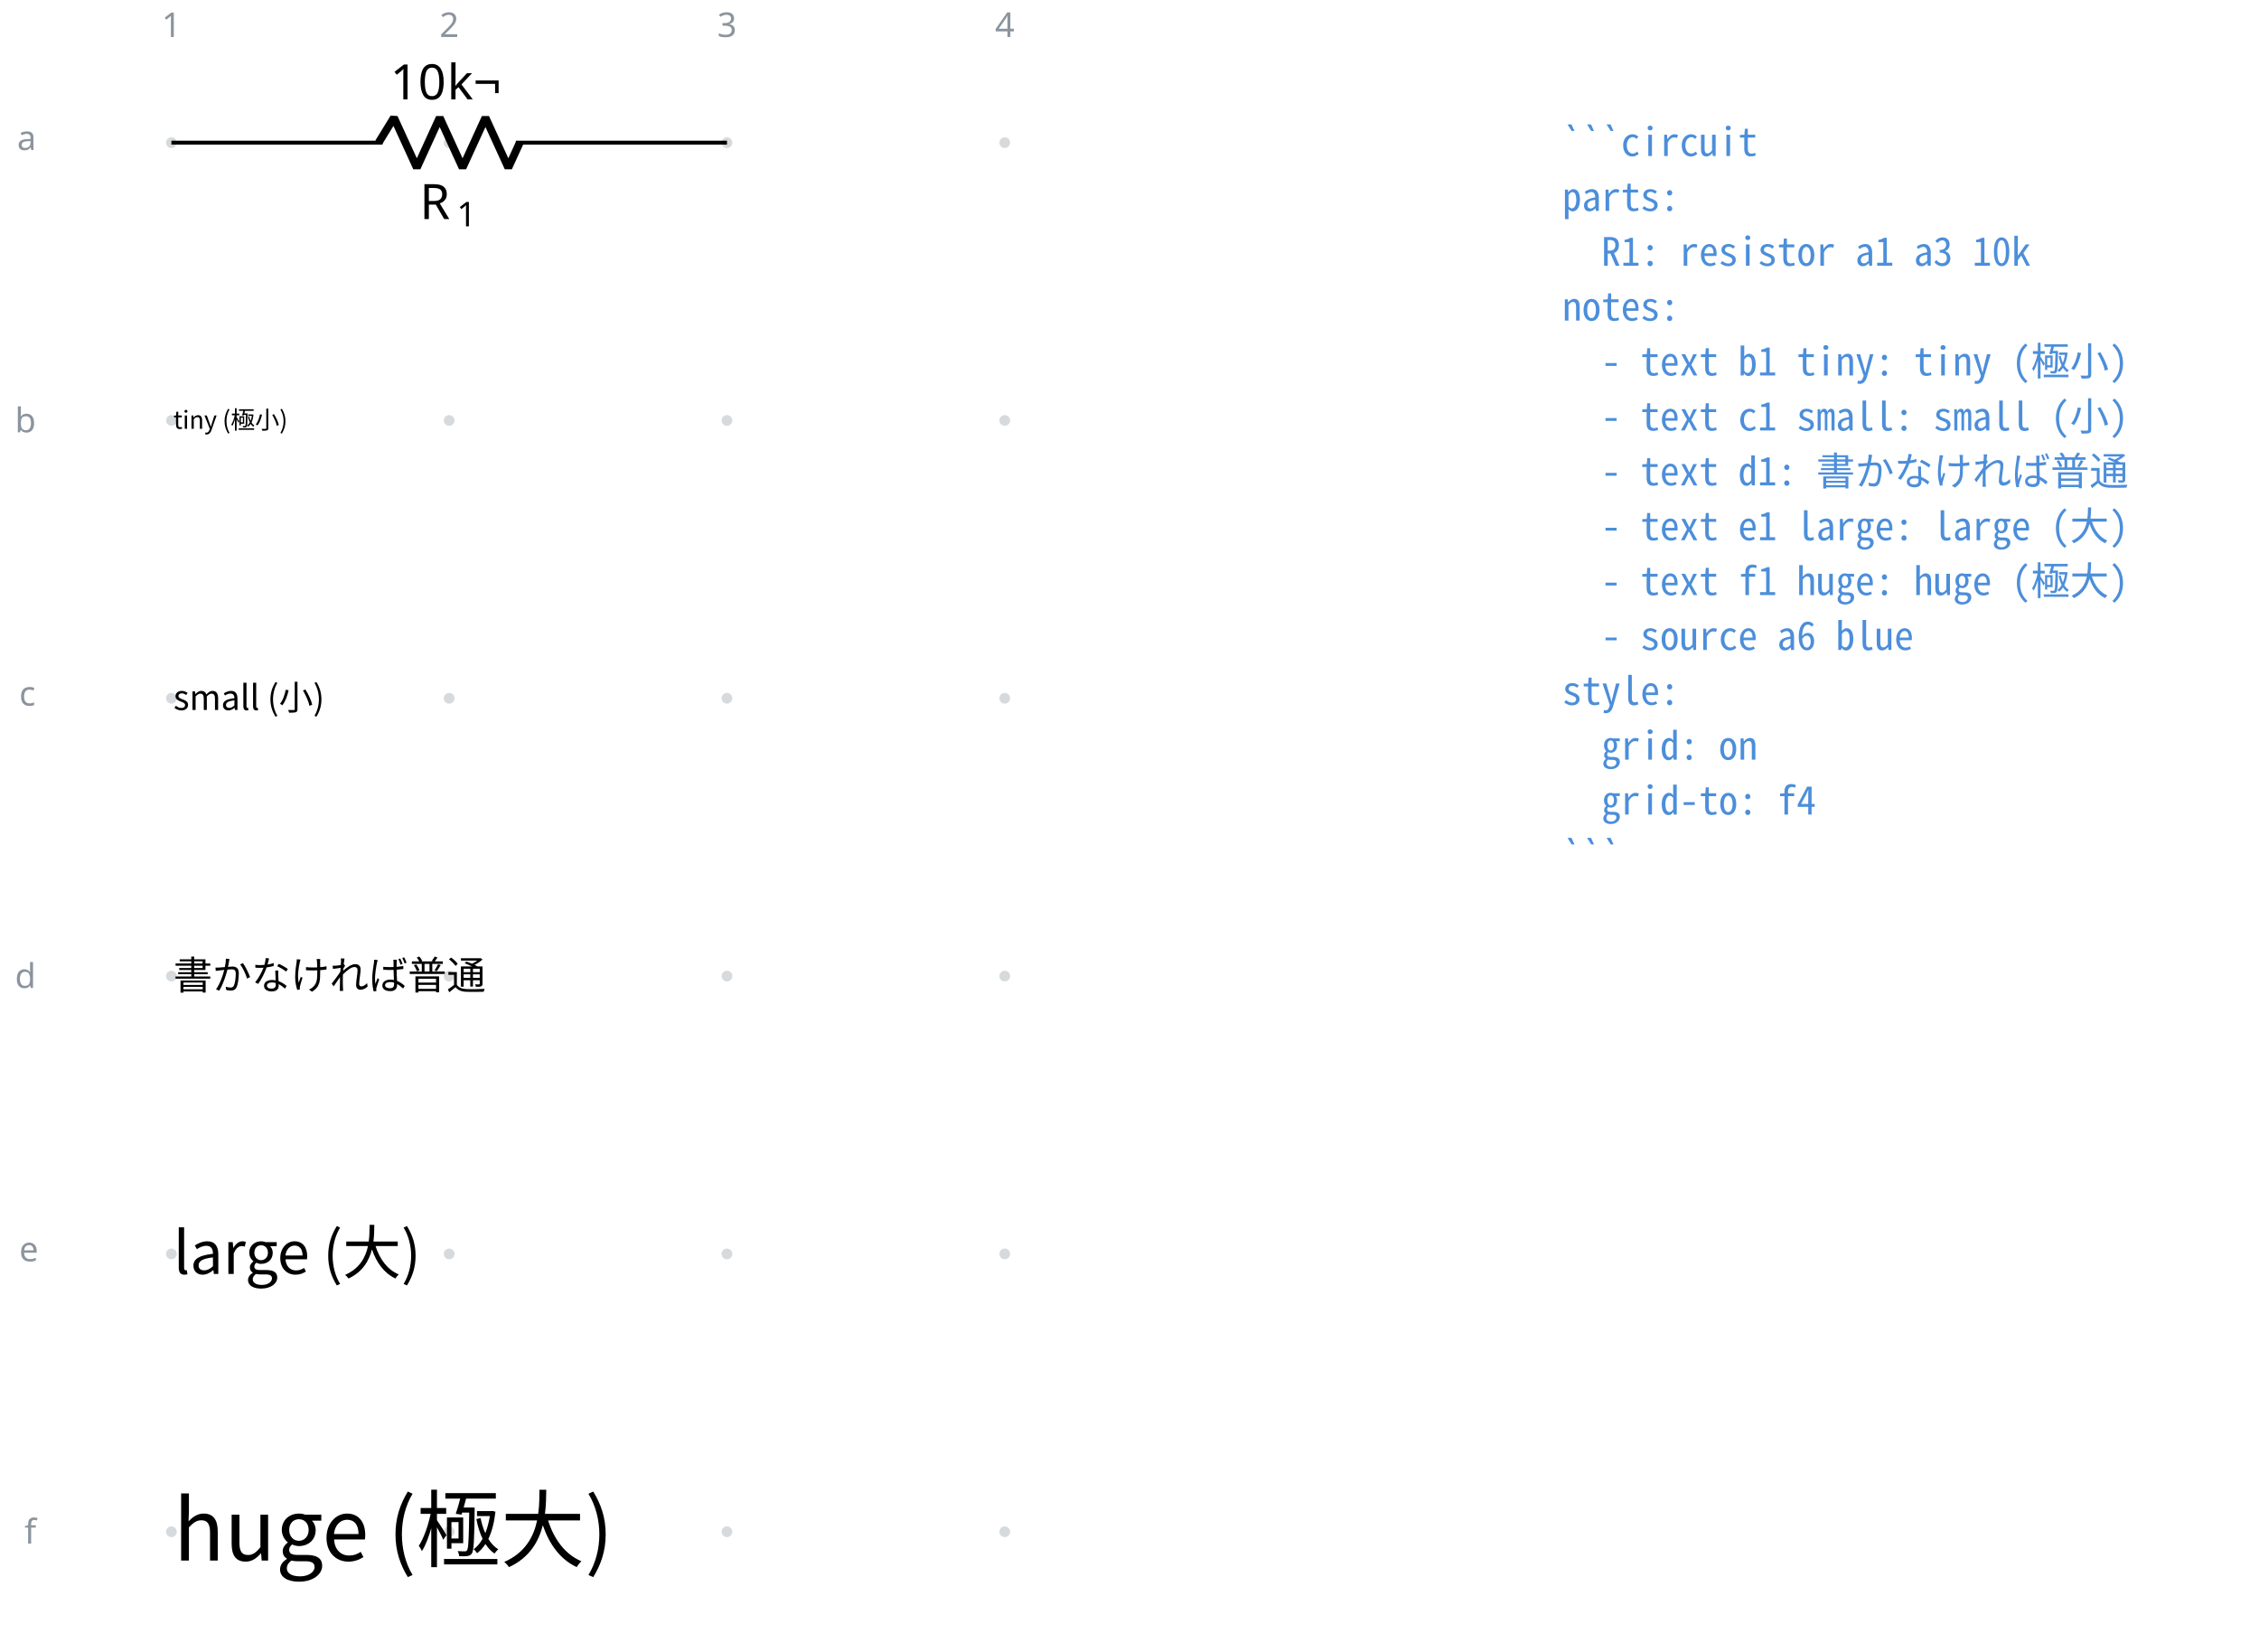
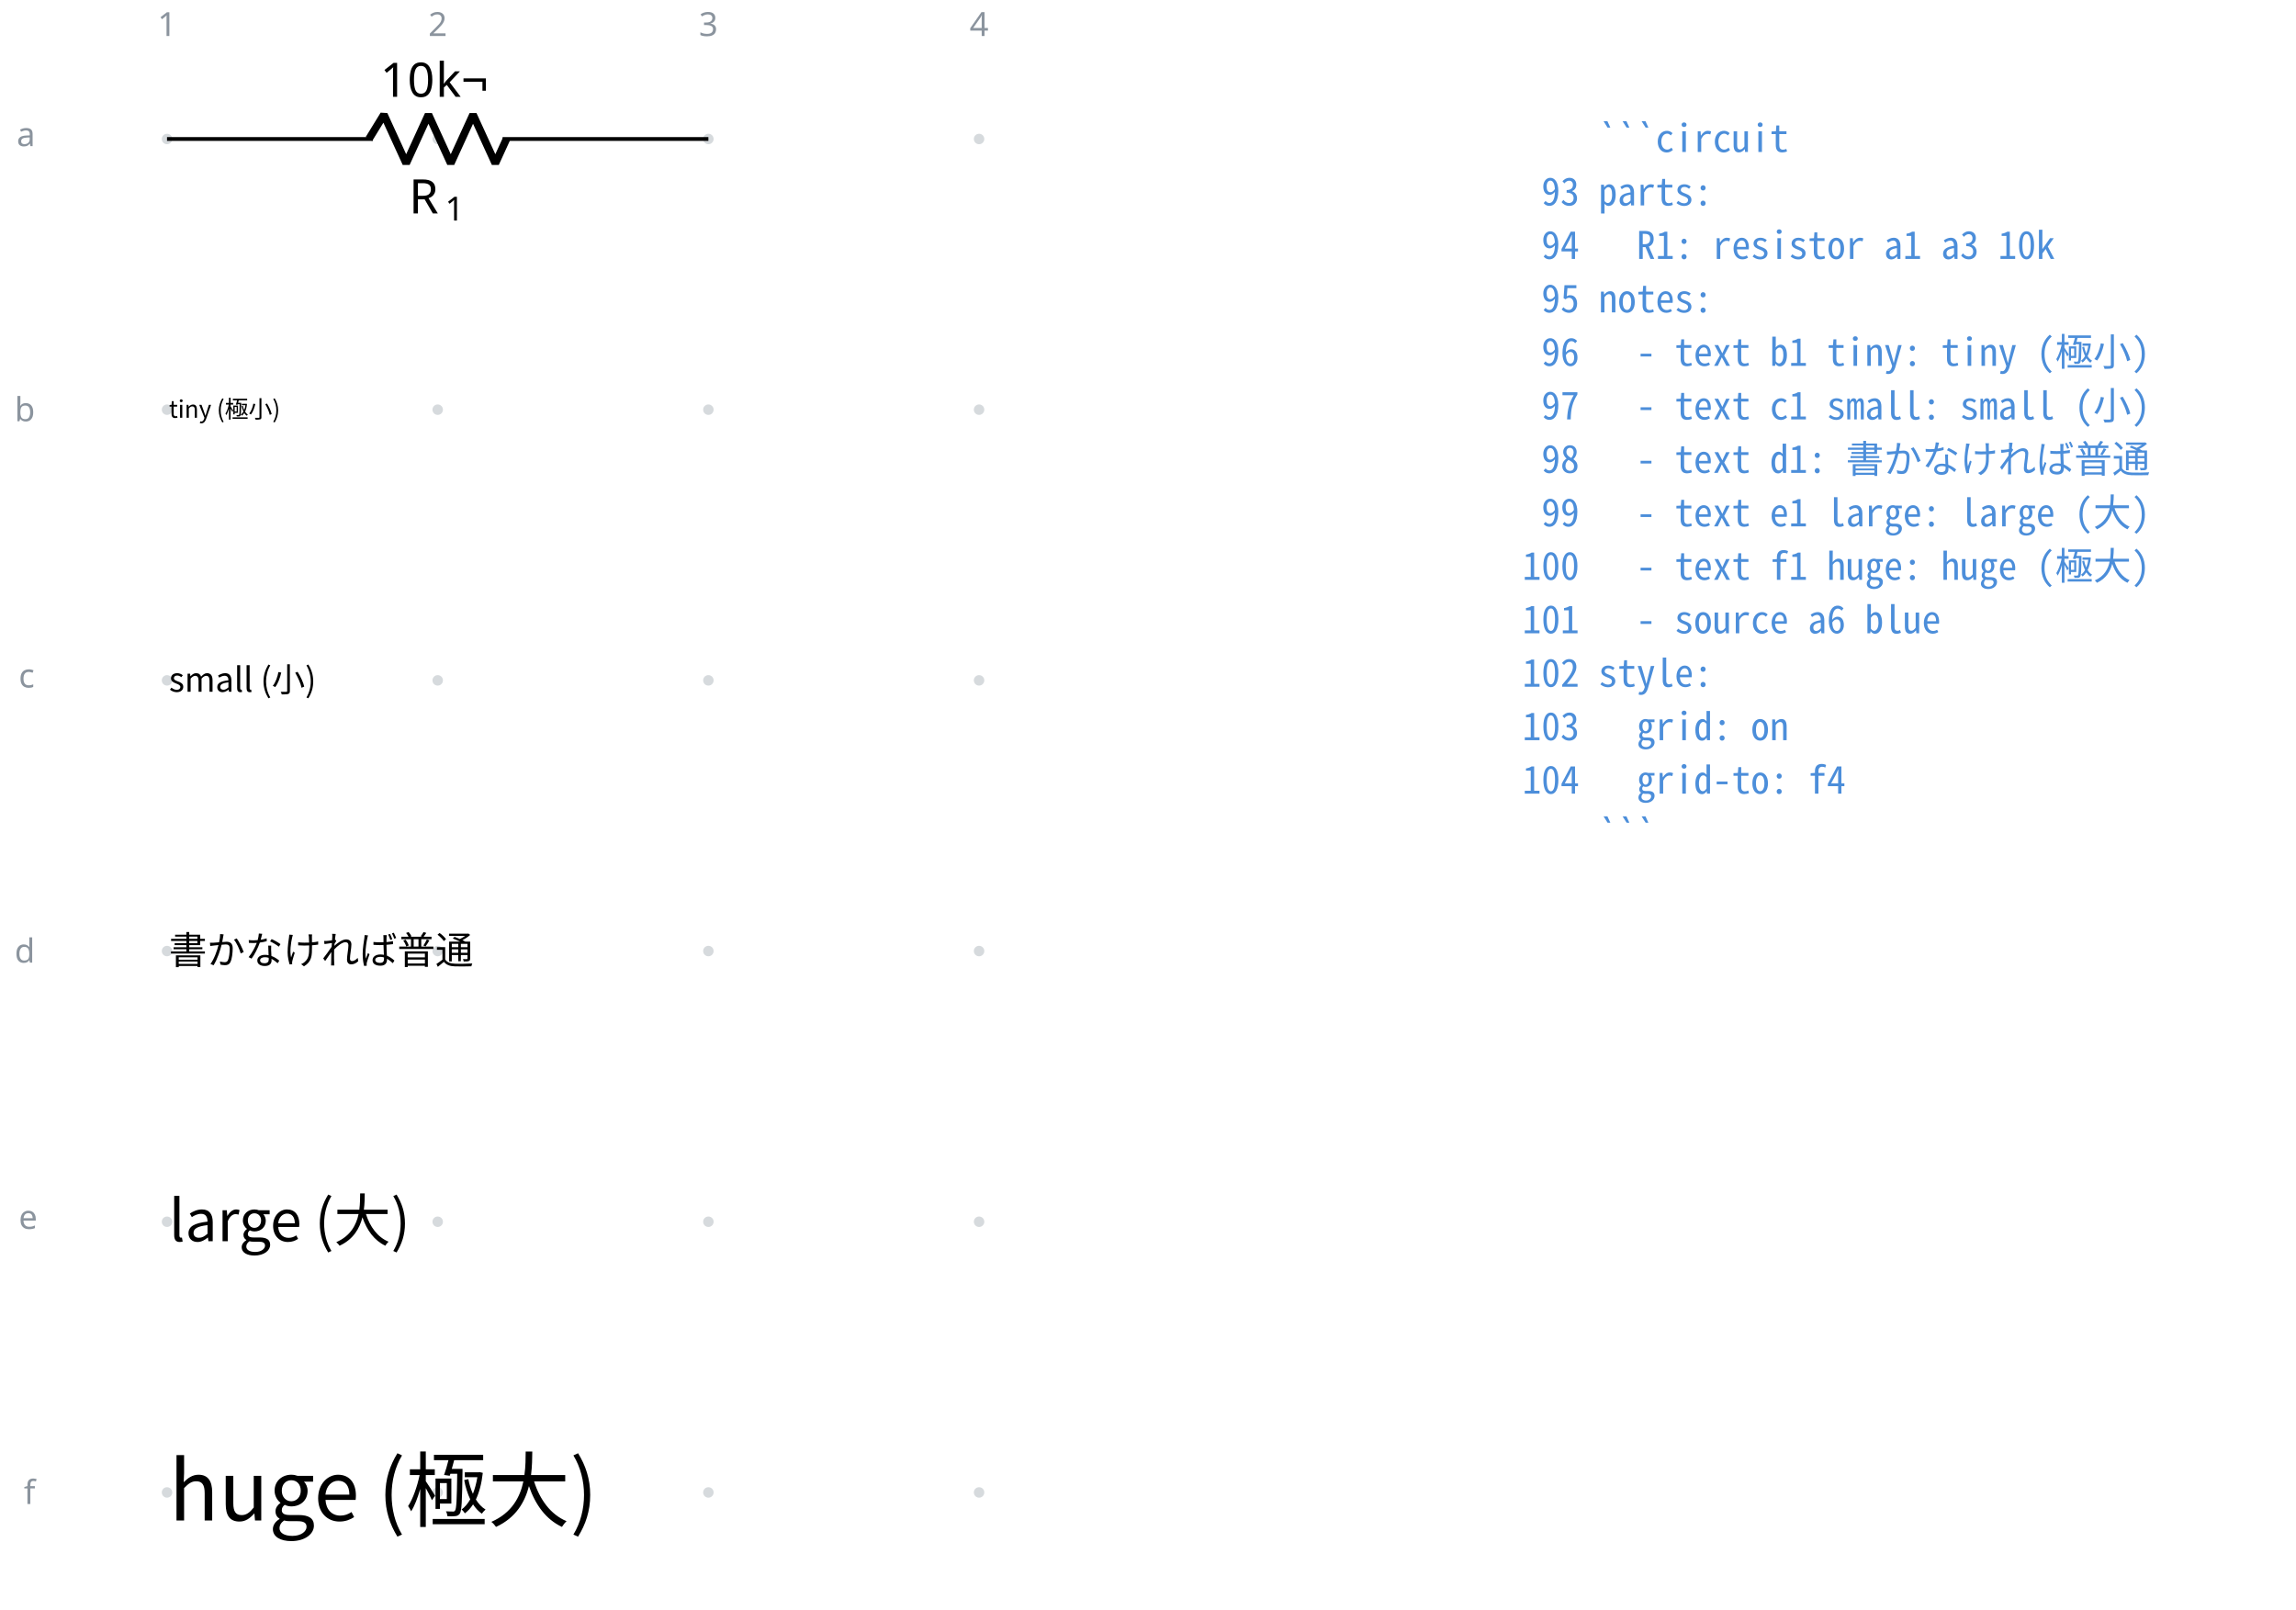
- <svg xmlns="http://www.w3.org/2000/svg" fill="currentColor" width="617.028" height="451.048" viewBox="-72 -72 462.771 338.286">
+ <svg xmlns="http://www.w3.org/2000/svg" fill="currentColor" width="643.584" height="451.048" viewBox="-72 -72 482.688 338.286">
  <g stroke="currentColor" stroke-miterlimit="10" stroke-width=".8">
    <path fill="#8b949e" fill-opacity=".35" stroke="none" stroke-opacity=".35" d="M-35.787-42.781a1.1 1.1 0 1 0-2.2 0 1.1 1.1 0 0 0 2.2 0M-35.787 14.124a1.1 1.1 0 1 0-2.2 0 1.1 1.1 0 0 0 2.2 0M-35.787 71.03a1.1 1.1 0 1 0-2.2 0 1.1 1.1 0 0 0 2.2 0M-35.787 127.935a1.1 1.1 0 1 0-2.2 0 1.1 1.1 0 0 0 2.2 0M-35.787 184.84a1.1 1.1 0 1 0-2.2 0 1.1 1.1 0 0 0 2.2 0M-35.787 241.746a1.1 1.1 0 1 0-2.2 0 1.1 1.1 0 0 0 2.2 0M21.118-42.781a1.1 1.1 0 1 0-2.2 0 1.1 1.1 0 0 0 2.2 0M21.118 14.124a1.1 1.1 0 1 0-2.2 0 1.1 1.1 0 0 0 2.2 0M21.118 71.03a1.1 1.1 0 1 0-2.2 0 1.1 1.1 0 0 0 2.2 0M21.118 127.935a1.1 1.1 0 1 0-2.2 0 1.1 1.1 0 0 0 2.2 0M21.118 184.84a1.1 1.1 0 1 0-2.2 0 1.1 1.1 0 0 0 2.2 0M21.118 241.746a1.1 1.1 0 1 0-2.2 0 1.1 1.1 0 0 0 2.2 0M78.024-42.781a1.1 1.1 0 1 0-2.2 0 1.1 1.1 0 0 0 2.2 0M78.024 14.124a1.1 1.1 0 1 0-2.2 0 1.1 1.1 0 0 0 2.2 0M78.024 71.03a1.1 1.1 0 1 0-2.2 0 1.1 1.1 0 0 0 2.2 0M78.024 127.935a1.1 1.1 0 1 0-2.2 0 1.1 1.1 0 0 0 2.2 0M78.024 184.84a1.1 1.1 0 1 0-2.2 0 1.1 1.1 0 0 0 2.2 0M78.024 241.746a1.1 1.1 0 1 0-2.2 0 1.1 1.1 0 0 0 2.2 0M134.93-42.781a1.1 1.1 0 1 0-2.2 0 1.1 1.1 0 0 0 2.2 0M134.93 14.124a1.1 1.1 0 1 0-2.2 0 1.1 1.1 0 0 0 2.2 0M134.93 71.03a1.1 1.1 0 1 0-2.2 0 1.1 1.1 0 0 0 2.2 0M134.93 127.935a1.1 1.1 0 1 0-2.2 0 1.1 1.1 0 0 0 2.2 0M134.93 184.84a1.1 1.1 0 1 0-2.2 0 1.1 1.1 0 0 0 2.2 0M134.93 241.746a1.1 1.1 0 1 0-2.2 0 1.1 1.1 0 0 0 2.2 0m-1.1 0" />
    <g fill="#8b949e" stroke="#8b949e">
      <text x="-36.887" y="-42.781" fill="#8b949e" stroke="none" font-family="cmr7" font-size="7" transform="translate(-1.993 -21.645)">1</text>
    </g>
    <g fill="#8b949e" stroke="#8b949e">
      <text x="-36.887" y="-42.781" fill="#8b949e" stroke="none" font-family="cmr7" font-size="7" transform="translate(54.912 -21.645)">2</text>
    </g>
    <g fill="#8b949e" stroke="#8b949e">
      <text x="-36.887" y="-42.781" fill="#8b949e" stroke="none" font-family="cmr7" font-size="7" transform="translate(111.818 -21.645)">3</text>
    </g>
    <g fill="#8b949e" stroke="#8b949e">
      <text x="-36.887" y="-42.781" fill="#8b949e" stroke="none" font-family="cmr7" font-size="7" transform="translate(168.723 -21.645)">4</text>
    </g>
    <g fill="#8b949e" stroke="#8b949e">
      <text x="-36.887" y="-42.781" fill="#8b949e" stroke="none" font-family="cmr7" font-size="7" transform="translate(-31.62 1.507)">a</text>
    </g>
    <g fill="#8b949e" stroke="#8b949e">
      <text x="-36.887" y="-42.781" fill="#8b949e" stroke="none" font-family="cmr7" font-size="7" transform="translate(-32.05 59.336)">b</text>
    </g>
    <g fill="#8b949e" stroke="#8b949e">
      <text x="-36.887" y="-42.781" fill="#8b949e" stroke="none" font-family="cmr7" font-size="7" transform="translate(-31.189 115.318)">c</text>
    </g>
    <g fill="#8b949e" stroke="#8b949e">
      <text x="-36.887" y="-42.781" fill="#8b949e" stroke="none" font-family="cmr7" font-size="7" transform="translate(-32.05 173.147)">d</text>
    </g>
    <g fill="#8b949e" stroke="#8b949e">
      <text x="-36.887" y="-42.781" fill="#8b949e" stroke="none" font-family="cmr7" font-size="7" transform="translate(-31.189 229.129)">e</text>
    </g>
    <g fill="#8b949e" stroke="#8b949e">
      <text x="-36.887" y="-42.781" fill="#8b949e" stroke="none" font-family="cmr7" font-size="7" transform="translate(-30.112 286.958)">f</text>
    </g>
    <path fill="none" d="M-36.887-42.781h.4m-.4 0H6.36m27.315 0h43.248m-.4 0h.4" />
    <g stroke-linejoin="bevel" stroke-width="1.6">
      <path fill="none" d="m5.561-42.781 3.143-5.122L13.39-37.66l4.685-10.243 4.686 10.243 4.686-10.243 4.686 10.243 2.343-5.121" />
    </g>
    <g stroke="none">
      <text x="-36.887" y="-42.781" font-family="cmmi10" font-size="10" transform="translate(50.866 15.648)">R</text>
      <text x="-29.294" y="-41.281" font-family="cmr7" font-size="7" transform="translate(50.866 15.648)">1</text>
    </g>
    <g stroke="none" font-family="cmr10" font-size="10">
      <text x="-36.887" y="-42.781" transform="translate(44.822 -8.863)">10</text>
      <text x="-25.221" y="-42.781" transform="translate(44.822 -8.863)">k¬</text>
    </g>
    <g>
      <text x="-36.887" y="-42.781" fill="currentColor" stroke="none" font-family="'Noto Sans CJK JP','Noto Sans JP','Hiragino Sans','Yu Gothic',sans-serif" font-size="5" transform="translate(.4 58.605)">tiny (極小)</text>
    </g>
    <g>
      <text x="-36.887" y="-42.781" fill="currentColor" stroke="none" font-family="'Noto Sans CJK JP','Noto Sans JP','Hiragino Sans','Yu Gothic',sans-serif" font-size="7" transform="translate(.4 116.203)">small (小)</text>
    </g>
    <g>
      <text x="-36.887" y="-42.781" fill="currentColor" stroke="none" font-family="'Noto Sans CJK JP','Noto Sans JP','Hiragino Sans','Yu Gothic',sans-serif" font-size="8" transform="translate(.4 173.45)">書かなければ普通</text>
    </g>
    <g>
      <text x="-36.887" y="-42.781" fill="currentColor" stroke="none" font-family="'Noto Sans CJK JP','Noto Sans JP','Hiragino Sans','Yu Gothic',sans-serif" font-size="12" transform="translate(.4 231.722)">large (大)</text>
    </g>
    <g>
      <text x="-36.887" y="-42.781" fill="currentColor" stroke="none" font-family="'Noto Sans CJK JP','Noto Sans JP','Hiragino Sans','Yu Gothic',sans-serif" font-size="17.28" transform="translate(.4 290.43)">huge (極大)</text>
    </g>
    <g>
-       <text x="-36.887" y="-42.781" fill="#4c8eda" stroke="none" font-family="'Noto Sans Mono CJK JP',ui-monospace,'SFMono-Regular',Consolas,'Liberation Mono',monospace" font-size="8" transform="translate(284.927 2.733)" xml:space="preserve">```circuit</text>
+       <text x="-36.887" y="-42.781" fill="#4c8eda" stroke="none" font-family="'Noto Sans Mono CJK JP',ui-monospace,'SFMono-Regular',Consolas,'Liberation Mono',monospace" font-size="8" transform="translate(284.927 2.733)" xml:space="preserve">    ```circuit</text>
    </g>
    <g>
-       <text x="-36.887" y="-42.781" fill="#4c8eda" stroke="none" font-family="'Noto Sans Mono CJK JP',ui-monospace,'SFMono-Regular',Consolas,'Liberation Mono',monospace" font-size="8" transform="translate(284.927 13.972)" xml:space="preserve">parts:</text>
+       <text x="-36.887" y="-42.781" fill="#4c8eda" stroke="none" font-family="'Noto Sans Mono CJK JP',ui-monospace,'SFMono-Regular',Consolas,'Liberation Mono',monospace" font-size="8" transform="translate(284.927 13.972)" xml:space="preserve"> 93 parts:</text>
    </g>
    <g>
-       <text x="-36.887" y="-42.781" fill="#4c8eda" stroke="none" font-family="'Noto Sans Mono CJK JP',ui-monospace,'SFMono-Regular',Consolas,'Liberation Mono',monospace" font-size="8" transform="translate(284.927 25.21)" xml:space="preserve">  R1: resistor a1 a3 10k</text>
+       <text x="-36.887" y="-42.781" fill="#4c8eda" stroke="none" font-family="'Noto Sans Mono CJK JP',ui-monospace,'SFMono-Regular',Consolas,'Liberation Mono',monospace" font-size="8" transform="translate(284.927 25.21)" xml:space="preserve"> 94   R1: resistor a1 a3 10k</text>
    </g>
    <g>
-       <text x="-36.887" y="-42.781" fill="#4c8eda" stroke="none" font-family="'Noto Sans Mono CJK JP',ui-monospace,'SFMono-Regular',Consolas,'Liberation Mono',monospace" font-size="8" transform="translate(284.927 36.45)" xml:space="preserve">notes:</text>
+       <text x="-36.887" y="-42.781" fill="#4c8eda" stroke="none" font-family="'Noto Sans Mono CJK JP',ui-monospace,'SFMono-Regular',Consolas,'Liberation Mono',monospace" font-size="8" transform="translate(284.927 36.45)" xml:space="preserve"> 95 notes:</text>
    </g>
    <g>
-       <text x="-36.887" y="-42.781" fill="#4c8eda" stroke="none" font-family="'Noto Sans Mono CJK JP',ui-monospace,'SFMono-Regular',Consolas,'Liberation Mono',monospace" font-size="8" transform="translate(284.927 47.689)" xml:space="preserve">  - text b1 tiny: tiny (極小)</text>
+       <text x="-36.887" y="-42.781" fill="#4c8eda" stroke="none" font-family="'Noto Sans Mono CJK JP',ui-monospace,'SFMono-Regular',Consolas,'Liberation Mono',monospace" font-size="8" transform="translate(284.927 47.689)" xml:space="preserve"> 96   - text b1 tiny: tiny (極小)</text>
    </g>
    <g>
-       <text x="-36.887" y="-42.781" fill="#4c8eda" stroke="none" font-family="'Noto Sans Mono CJK JP',ui-monospace,'SFMono-Regular',Consolas,'Liberation Mono',monospace" font-size="8" transform="translate(284.927 58.956)" xml:space="preserve">  - text c1 small: small (小)</text>
+       <text x="-36.887" y="-42.781" fill="#4c8eda" stroke="none" font-family="'Noto Sans Mono CJK JP',ui-monospace,'SFMono-Regular',Consolas,'Liberation Mono',monospace" font-size="8" transform="translate(284.927 58.956)" xml:space="preserve"> 97   - text c1 small: small (小)</text>
    </g>
    <g>
-       <text x="-36.887" y="-42.781" fill="#4c8eda" stroke="none" font-family="'Noto Sans Mono CJK JP',ui-monospace,'SFMono-Regular',Consolas,'Liberation Mono',monospace" font-size="8" transform="translate(284.927 70.195)" xml:space="preserve">  - text d1: 書かなければ普通</text>
+       <text x="-36.887" y="-42.781" fill="#4c8eda" stroke="none" font-family="'Noto Sans Mono CJK JP',ui-monospace,'SFMono-Regular',Consolas,'Liberation Mono',monospace" font-size="8" transform="translate(284.927 70.195)" xml:space="preserve"> 98   - text d1: 書かなければ普通</text>
    </g>
    <g>
-       <text x="-36.887" y="-42.781" fill="#4c8eda" stroke="none" font-family="'Noto Sans Mono CJK JP',ui-monospace,'SFMono-Regular',Consolas,'Liberation Mono',monospace" font-size="8" transform="translate(284.927 81.434)" xml:space="preserve">  - text e1 large: large (大)</text>
+       <text x="-36.887" y="-42.781" fill="#4c8eda" stroke="none" font-family="'Noto Sans Mono CJK JP',ui-monospace,'SFMono-Regular',Consolas,'Liberation Mono',monospace" font-size="8" transform="translate(284.927 81.434)" xml:space="preserve"> 99   - text e1 large: large (大)</text>
    </g>
    <g>
-       <text x="-36.887" y="-42.781" fill="#4c8eda" stroke="none" font-family="'Noto Sans Mono CJK JP',ui-monospace,'SFMono-Regular',Consolas,'Liberation Mono',monospace" font-size="8" transform="translate(284.927 92.672)" xml:space="preserve">  - text f1 huge: huge (極大)</text>
+       <text x="-36.887" y="-42.781" fill="#4c8eda" stroke="none" font-family="'Noto Sans Mono CJK JP',ui-monospace,'SFMono-Regular',Consolas,'Liberation Mono',monospace" font-size="8" transform="translate(284.927 92.672)" xml:space="preserve">100   - text f1 huge: huge (極大)</text>
    </g>
    <g>
-       <text x="-36.887" y="-42.781" fill="#4c8eda" stroke="none" font-family="'Noto Sans Mono CJK JP',ui-monospace,'SFMono-Regular',Consolas,'Liberation Mono',monospace" font-size="8" transform="translate(284.927 103.911)" xml:space="preserve">  - source a6 blue</text>
+       <text x="-36.887" y="-42.781" fill="#4c8eda" stroke="none" font-family="'Noto Sans Mono CJK JP',ui-monospace,'SFMono-Regular',Consolas,'Liberation Mono',monospace" font-size="8" transform="translate(284.927 103.911)" xml:space="preserve">101   - source a6 blue</text>
    </g>
    <g>
-       <text x="-36.887" y="-42.781" fill="#4c8eda" stroke="none" font-family="'Noto Sans Mono CJK JP',ui-monospace,'SFMono-Regular',Consolas,'Liberation Mono',monospace" font-size="8" transform="translate(284.927 115.15)" xml:space="preserve">style:</text>
+       <text x="-36.887" y="-42.781" fill="#4c8eda" stroke="none" font-family="'Noto Sans Mono CJK JP',ui-monospace,'SFMono-Regular',Consolas,'Liberation Mono',monospace" font-size="8" transform="translate(284.927 115.15)" xml:space="preserve">102 style:</text>
    </g>
    <g>
-       <text x="-36.887" y="-42.781" fill="#4c8eda" stroke="none" font-family="'Noto Sans Mono CJK JP',ui-monospace,'SFMono-Regular',Consolas,'Liberation Mono',monospace" font-size="8" transform="translate(284.927 126.389)" xml:space="preserve">  grid: on</text>
+       <text x="-36.887" y="-42.781" fill="#4c8eda" stroke="none" font-family="'Noto Sans Mono CJK JP',ui-monospace,'SFMono-Regular',Consolas,'Liberation Mono',monospace" font-size="8" transform="translate(284.927 126.389)" xml:space="preserve">103   grid: on</text>
    </g>
    <g>
-       <text x="-36.887" y="-42.781" fill="#4c8eda" stroke="none" font-family="'Noto Sans Mono CJK JP',ui-monospace,'SFMono-Regular',Consolas,'Liberation Mono',monospace" font-size="8" transform="translate(284.927 137.628)" xml:space="preserve">  grid-to: f4</text>
+       <text x="-36.887" y="-42.781" fill="#4c8eda" stroke="none" font-family="'Noto Sans Mono CJK JP',ui-monospace,'SFMono-Regular',Consolas,'Liberation Mono',monospace" font-size="8" transform="translate(284.927 137.628)" xml:space="preserve">104   grid-to: f4</text>
    </g>
    <g>
-       <text x="-36.887" y="-42.781" fill="#4c8eda" stroke="none" font-family="'Noto Sans Mono CJK JP',ui-monospace,'SFMono-Regular',Consolas,'Liberation Mono',monospace" font-size="8" transform="translate(284.927 148.867)" xml:space="preserve">```</text>
+       <text x="-36.887" y="-42.781" fill="#4c8eda" stroke="none" font-family="'Noto Sans Mono CJK JP',ui-monospace,'SFMono-Regular',Consolas,'Liberation Mono',monospace" font-size="8" transform="translate(284.927 148.867)" xml:space="preserve">    ```</text>
    </g>
  </g>
</svg>
